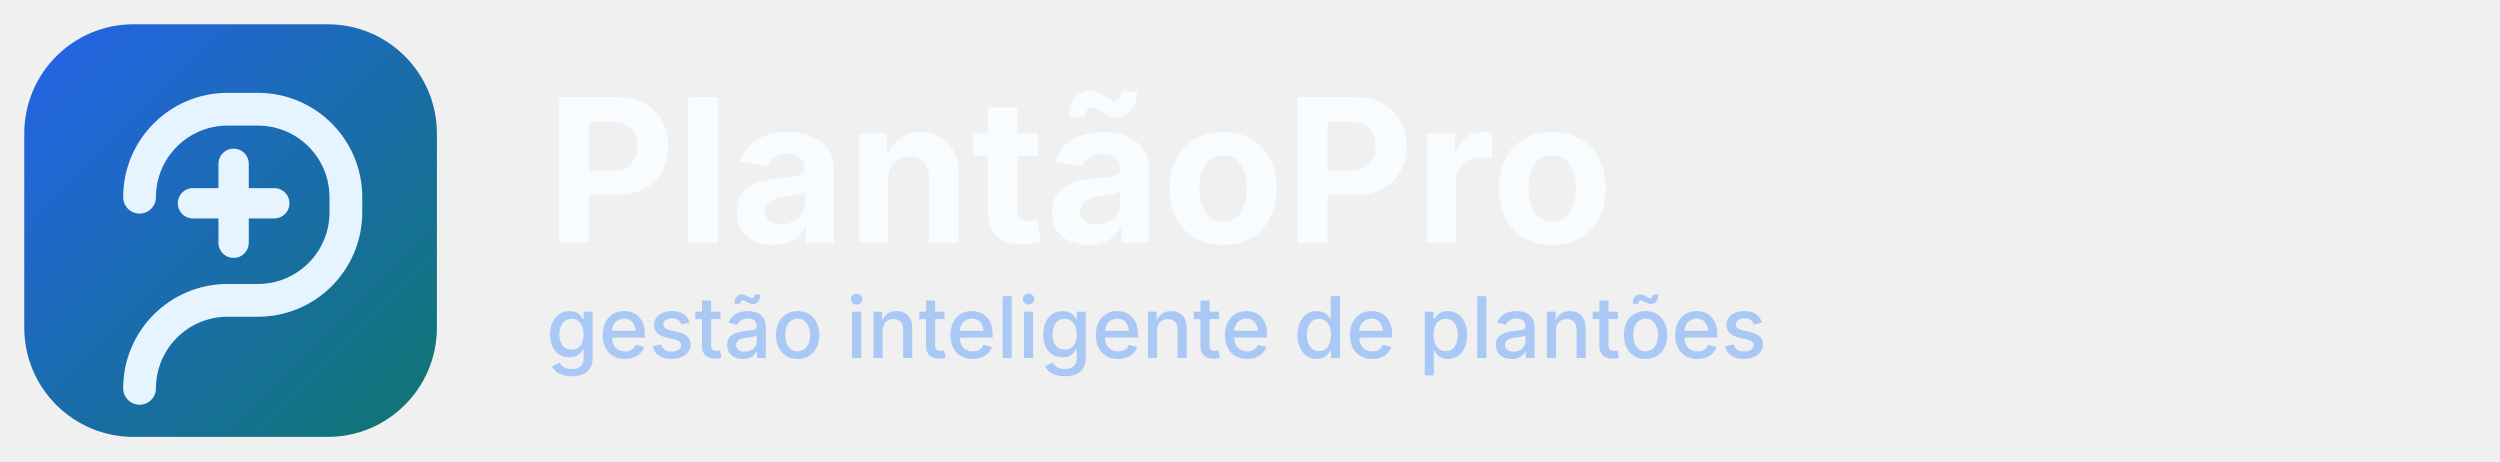
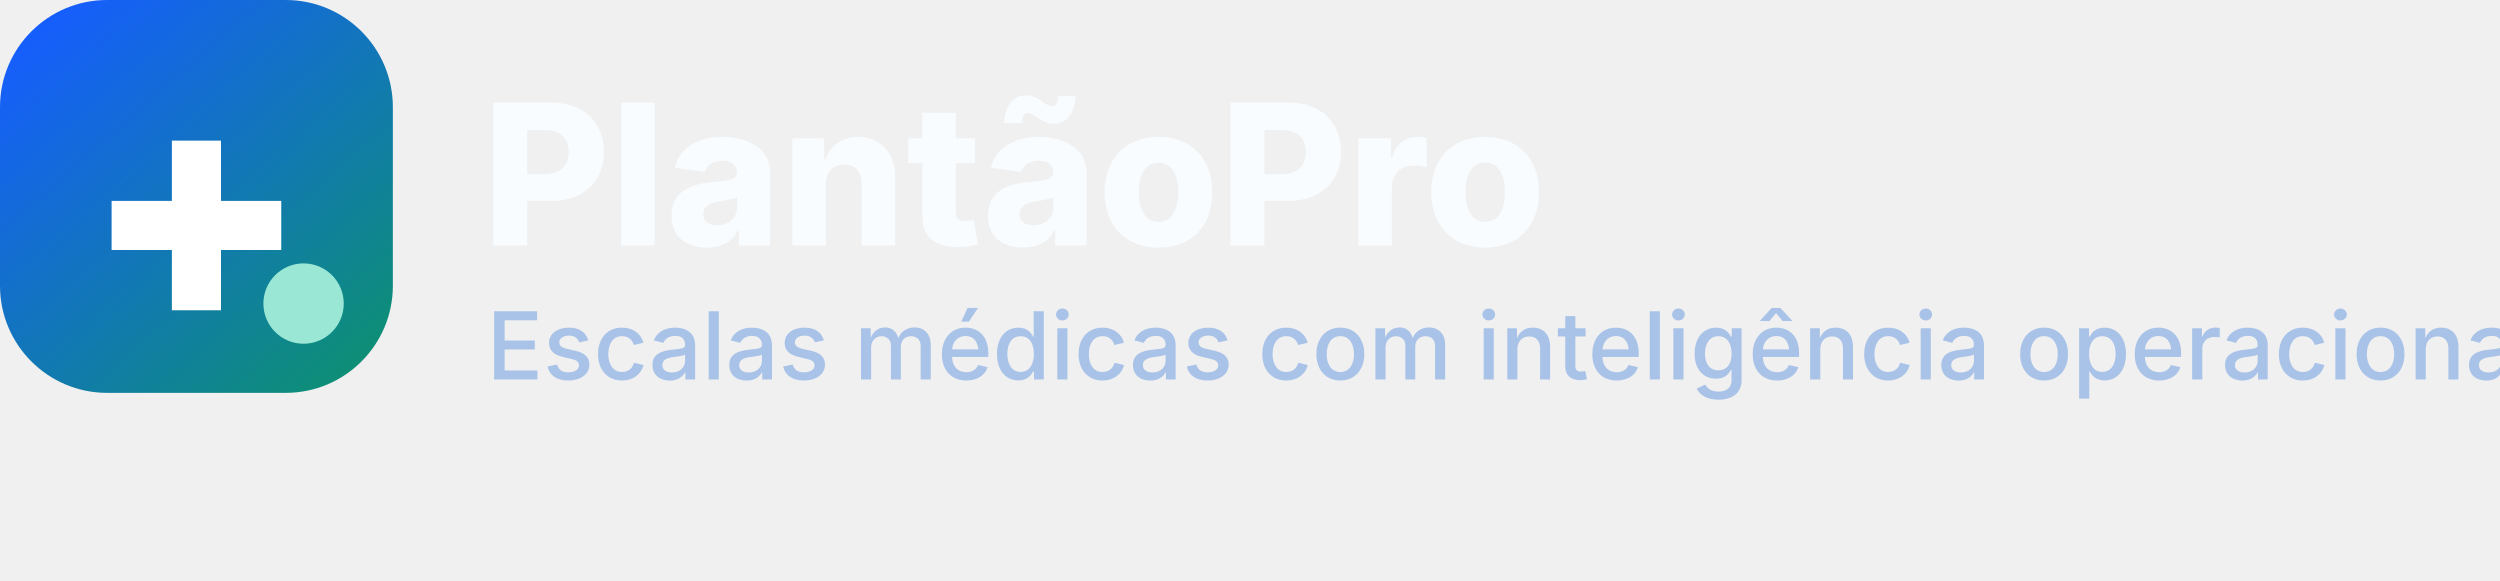
- <svg xmlns="http://www.w3.org/2000/svg" width="412" height="76" viewBox="0 0 412 76" fill="none">
-   <rect x="4" y="4" width="68" height="68" rx="18" fill="url(#lg)" />
-   <path d="M23 32.5C23 24.492 29.492 18 37.5 18H42.5C50.508 18 57 24.492 57 32.5V35C57 43.008 50.508 49.5 42.5 49.5H37.5C29.492 49.5 23 55.992 23 64" stroke="#E6F4FF" stroke-width="5.4" stroke-linecap="round" stroke-linejoin="round" />
-   <path d="M38.5 27V40" stroke="#E6F4FF" stroke-width="5" stroke-linecap="round" />
-   <path d="M31.8 33.5H45.2" stroke="#E6F4FF" stroke-width="5" stroke-linecap="round" />
-   <text x="90" y="40" fill="#F8FCFF" font-family="Inter,Segoe UI,sans-serif" font-size="33" font-weight="700">PlantãoPro</text>
-   <text x="90" y="59" fill="#A9C8F5" font-family="Inter,Segoe UI,sans-serif" font-size="14" font-weight="500">gestão inteligente de plantões</text>
+ <svg xmlns="http://www.w3.org/2000/svg" width="560" height="130" viewBox="0 0 560 130" fill="none">
+   <rect width="88" height="88" rx="24" fill="url(#g)" />
+   <path d="M25 45H38.5V31.5H49.5V45H63V56H49.5V69.5H38.5V56H25V45Z" fill="white" />
+   <circle cx="68" cy="68" r="9" fill="#9BE7D6" />
+   <text x="108" y="55" fill="#F8FCFF" font-family="Inter, Segoe UI, sans-serif" font-size="44" font-weight="800">PlantãoPro</text>
+   <text x="109" y="85" fill="#A8C2E8" font-family="Inter, Segoe UI, sans-serif" font-size="21" font-weight="500">Escalas médicas com inteligência operacional</text>
  <defs>
-     <linearGradient id="lg" x1="4" y1="4" x2="72" y2="72" gradientUnits="userSpaceOnUse">
-       <stop stop-color="#2563EB" />
-       <stop offset="1" stop-color="#0F766E" />
+     <linearGradient id="g" x1="8" y1="4" x2="78" y2="83" gradientUnits="userSpaceOnUse">
+       <stop stop-color="#165DFF" />
+       <stop offset="1" stop-color="#0E8E77" />
    </linearGradient>
  </defs>
</svg>
